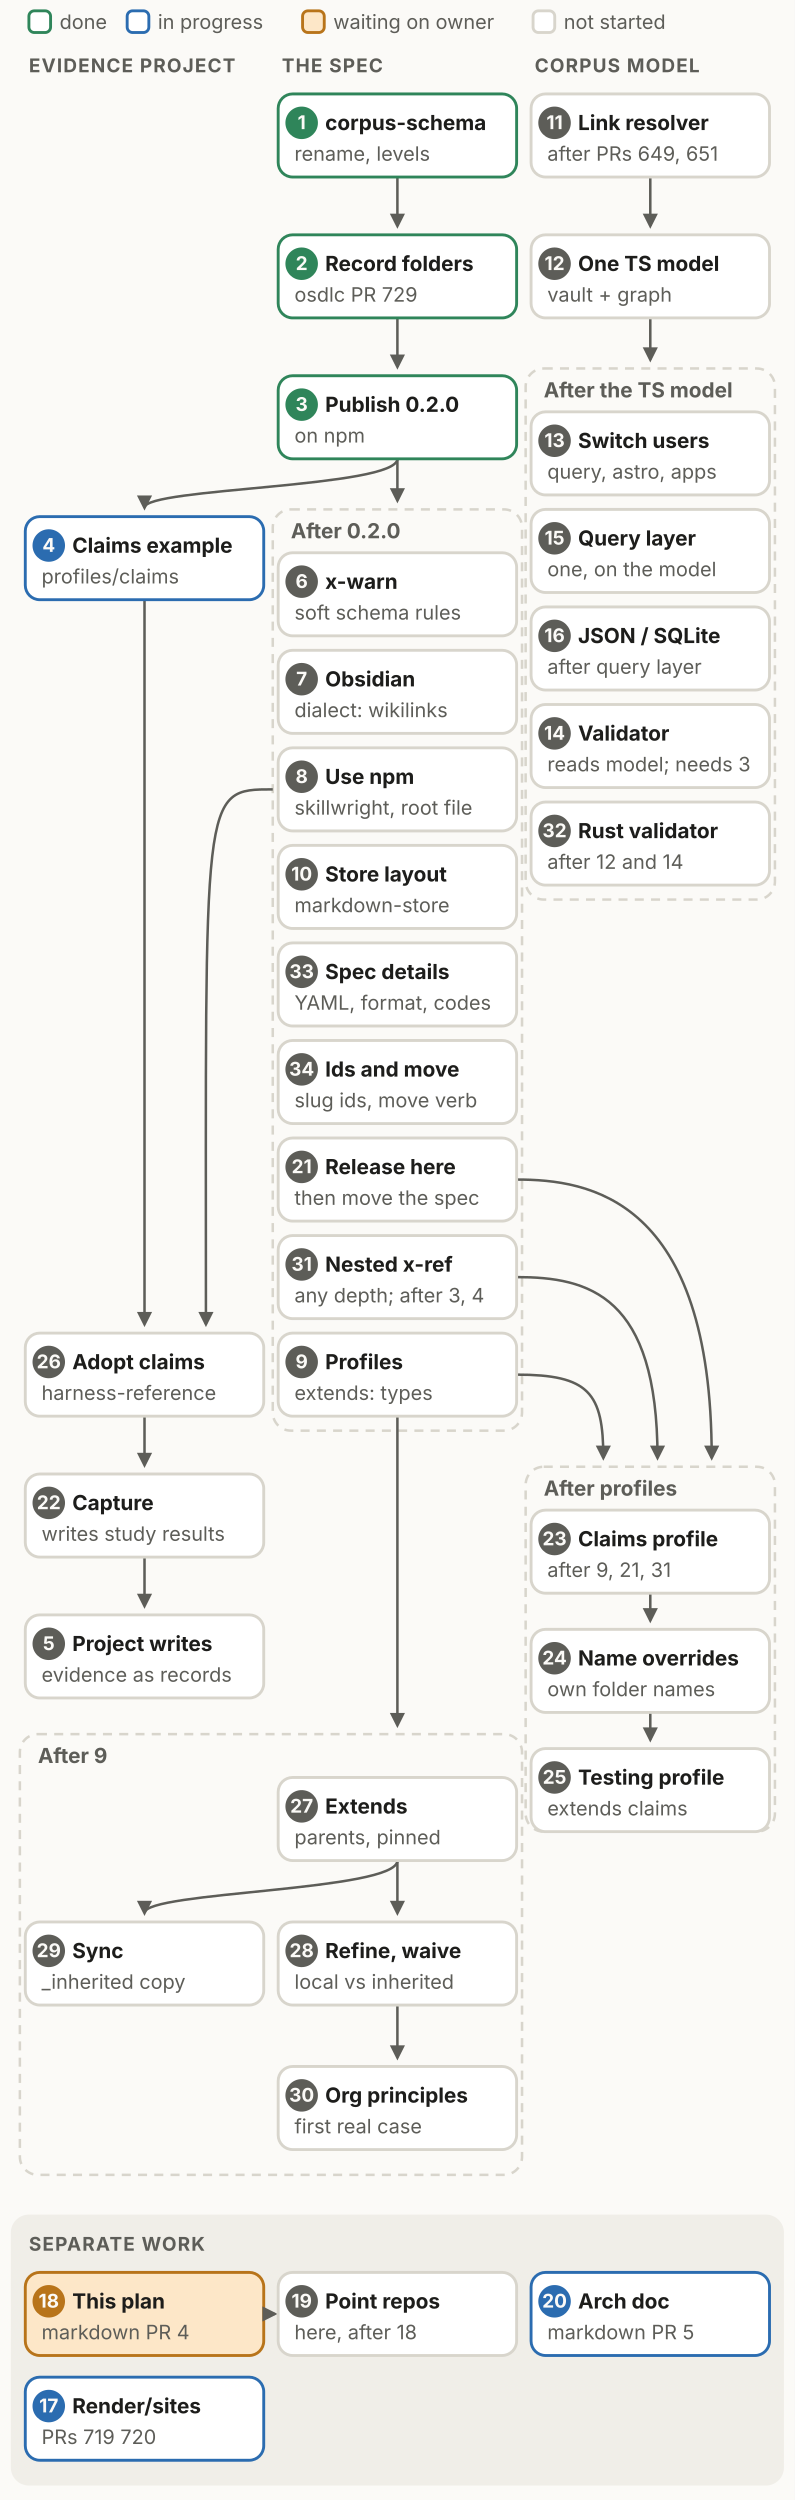
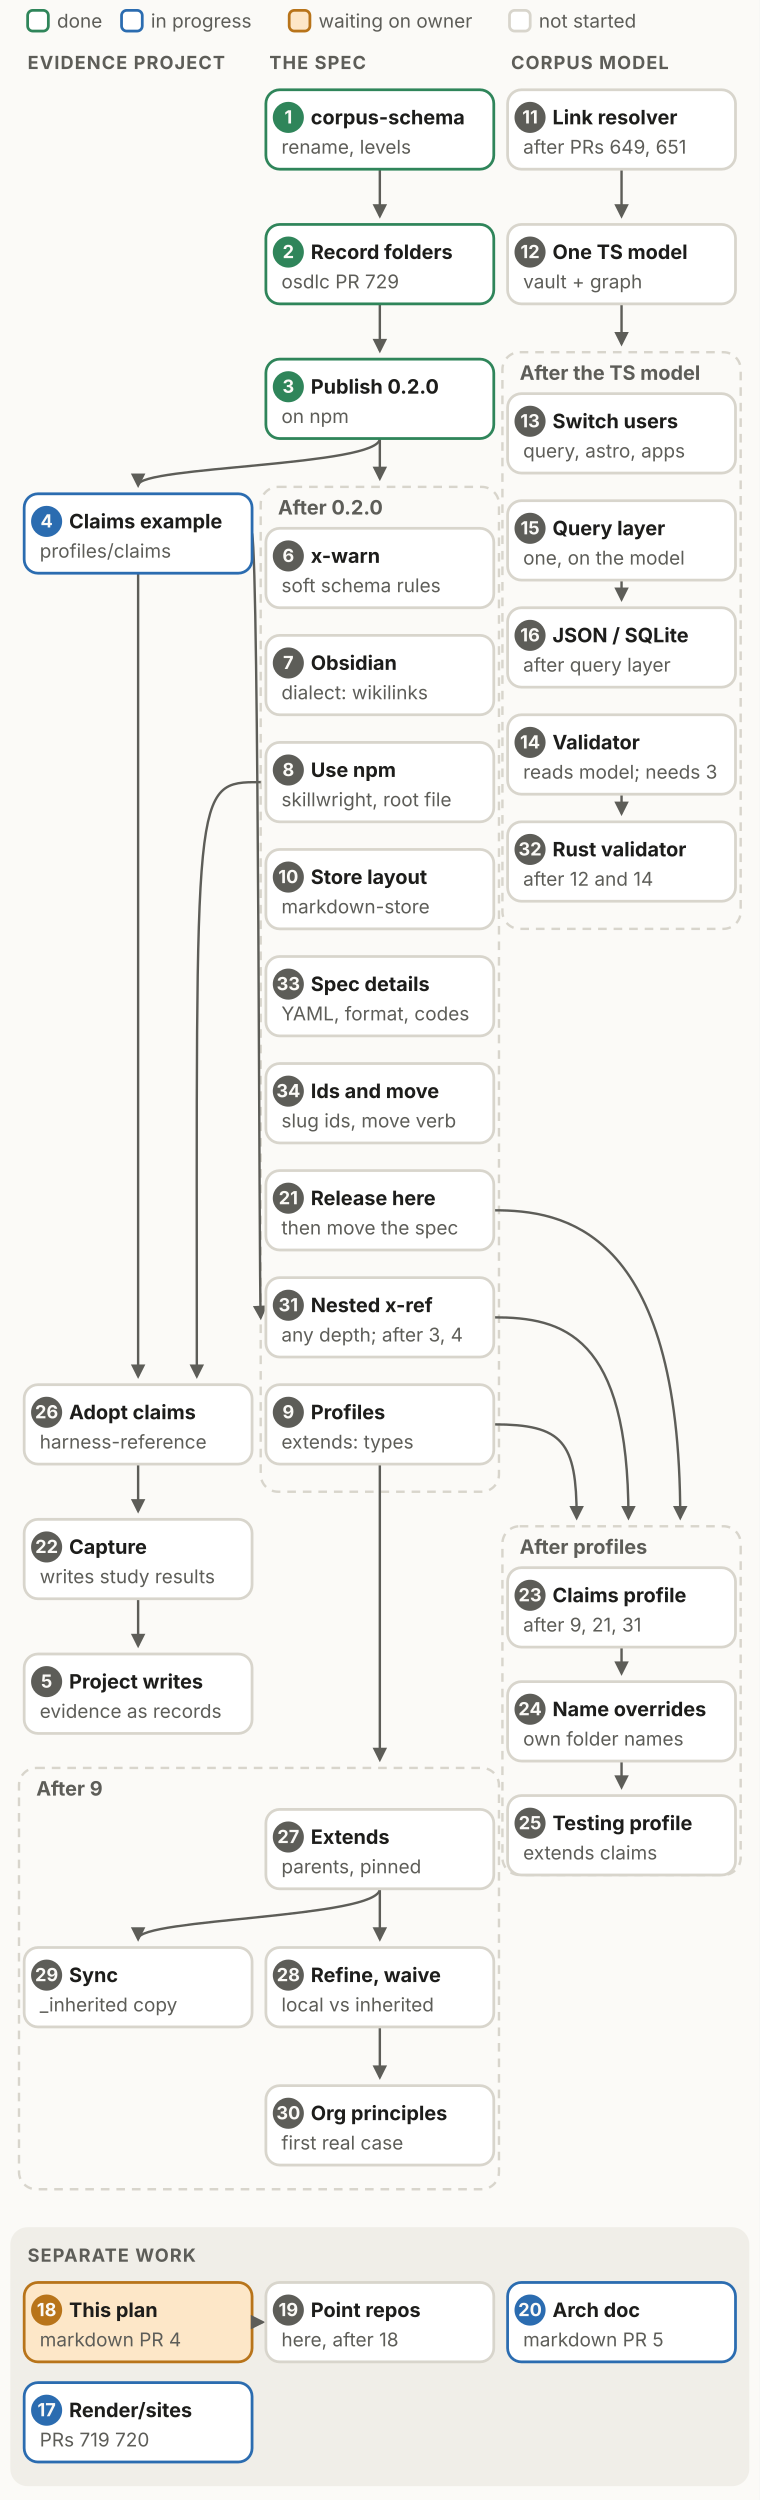
- <svg xmlns="http://www.w3.org/2000/svg" viewBox="0 0 440 1384" width="880" font-family="system-ui, -apple-system, Segoe UI, sans-serif" role="img" aria-label="The task graph, with status and what must come first">
+ <svg xmlns="http://www.w3.org/2000/svg" viewBox="0 0 440 1448" width="880" font-family="system-ui, -apple-system, Segoe UI, sans-serif" role="img" aria-label="The task graph, with status and what must come first">
  <style>
.bg{fill:#fbfaf7} .band{fill:#f0eee8}
.rl{font-size:15px;font-weight:650;fill:#1d1d1b} .rs{font-size:12px;fill:#5d5d58}
.lang{font-size:10.5px;font-weight:700;letter-spacing:.06em;fill:#5d5d58}
.chip rect{fill:#ffffff;stroke-width:1.5} .chip.later rect{fill:none;stroke-dasharray:5 4}
.cn{font-size:13px;font-weight:650;fill:#1d1d1b} .cs{font-size:11px;fill:#5d5d58}
.r-osdlc rect{stroke:#2f855a} .r-osdlc .dot{fill:#2f855a}
.r-md rect{stroke:#b83280} .r-md .dot{fill:#b83280}
.r-dev rect{stroke:#2b6cb0} .r-dev .dot{fill:#2b6cb0}
.r-ont rect{stroke:#6b46c1} .r-ont .dot{fill:#6b46c1}
.r-sw rect{stroke:#c05621} .r-sw .dot{fill:#c05621}
.fb rect{fill:#fde8e8;stroke:#c53030} .fb text{font-size:10.5px;font-weight:700;fill:#c53030}
.dup{stroke:#c53030;stroke-width:1.6;stroke-dasharray:4 3}
.edge{fill:none;stroke:#5d5d58;stroke-width:1.4} .ahp{fill:#5d5d58}
.lvl rect{fill:#ffffff;stroke:#d8d5cc} .prof rect{fill:#fde7c8;stroke:#b8741a}
.tie{stroke:#b8741a;stroke-width:1.6;fill:none}
.task rect{stroke-width:1.6} .tt{font-size:11.5px;font-weight:650;fill:#1d1d1b}
.tn{fill:#1d1d1b} .tnt{font-size:10.5px;font-weight:700;fill:#fbfaf7}
.t-done rect{fill:#ffffff;stroke:#2f855a} .t-done .tn{fill:#2f855a}
.t-doing rect{fill:#ffffff;stroke:#2b6cb0} .t-doing .tn{fill:#2b6cb0}
.t-owner rect{fill:#fde7c8;stroke:#b8741a} .t-owner .tn{fill:#b8741a}
.t-todo rect{fill:#ffffff;stroke:#d8d5cc} .t-todo .tn{fill:#5d5d58}
.group{fill:none;stroke:#d8d5cc;stroke-width:1.4;stroke-dasharray:5 4} .gt{font-size:11.5px;font-weight:650;fill:#5d5d58}
@media (prefers-color-scheme: dark) {
.bg{fill:#16161a} .band{fill:#222227}
.rl{font-size:15px;font-weight:650;fill:#ececea} .rs{font-size:12px;fill:#a3a39d}
.lang{font-size:10.5px;font-weight:700;letter-spacing:.06em;fill:#a3a39d}
.chip rect{fill:#2b2b31;stroke-width:1.5} .chip.later rect{fill:none;stroke-dasharray:5 4}
.cn{font-size:13px;font-weight:650;fill:#ececea} .cs{font-size:11px;fill:#a3a39d}
.r-osdlc rect{stroke:#68d391} .r-osdlc .dot{fill:#68d391}
.r-md rect{stroke:#f687b3} .r-md .dot{fill:#f687b3}
.r-dev rect{stroke:#63b3ed} .r-dev .dot{fill:#63b3ed}
.r-ont rect{stroke:#b794f4} .r-ont .dot{fill:#b794f4}
.r-sw rect{stroke:#f6ad55} .r-sw .dot{fill:#f6ad55}
.fb rect{fill:#3b1d1d;stroke:#fc8181} .fb text{font-size:10.5px;font-weight:700;fill:#fc8181}
.dup{stroke:#fc8181;stroke-width:1.6;stroke-dasharray:4 3}
.edge{fill:none;stroke:#a3a39d;stroke-width:1.4} .ahp{fill:#a3a39d}
.lvl rect{fill:#2b2b31;stroke:#3a3a40} .prof rect{fill:#3d2f1c;stroke:#f6ad55}
.tie{stroke:#f6ad55;stroke-width:1.6;fill:none}
.task rect{stroke-width:1.6} .tt{font-size:11.5px;font-weight:650;fill:#ececea}
.tn{fill:#ececea} .tnt{font-size:10.5px;font-weight:700;fill:#16161a}
.t-done rect{fill:#2b2b31;stroke:#68d391} .t-done .tn{fill:#68d391}
.t-doing rect{fill:#2b2b31;stroke:#63b3ed} .t-doing .tn{fill:#63b3ed}
.t-owner rect{fill:#3d2f1c;stroke:#f6ad55} .t-owner .tn{fill:#f6ad55}
.t-todo rect{fill:#2b2b31;stroke:#3a3a40} .t-todo .tn{fill:#a3a39d}
.group{fill:none;stroke:#3a3a40;stroke-width:1.4;stroke-dasharray:5 4} .gt{font-size:11.5px;font-weight:650;fill:#a3a39d}
}</style>
-   <rect class="bg" width="440" height="1384" />
+   <rect class="bg" width="440" height="1448" />
  <defs>
    <marker id="ah" viewBox="0 0 10 10" refX="8" refY="5" markerWidth="6" markerHeight="6" orient="auto">
      <path d="M0,0L10,5L0,10z" class="ahp" />
    </marker>
  </defs>
  <g class="task t-done">
    <rect x="16" y="6" width="12" height="12" rx="3" />
  </g>
  <text class="cs" x="33" y="16">done</text>
  <g class="task t-doing">
    <rect x="70.4" y="6" width="12" height="12" rx="3" />
  </g>
  <text class="cs" x="87.4" y="16">in progress</text>
  <g class="task t-owner">
    <rect x="167.5" y="6" width="12" height="12" rx="3" />
  </g>
  <text class="cs" x="184.5" y="16">waiting on owner</text>
  <g class="task t-todo">
    <rect x="295.1" y="6" width="12" height="12" rx="3" />
  </g>
  <text class="cs" x="312.1" y="16">not started</text>
  <text class="lang" x="16" y="40">EVIDENCE PROJECT</text>
  <text class="lang" x="156" y="40">THE SPEC</text>
  <text class="lang" x="296" y="40">CORPUS MODEL</text>
-   <rect class="group" x="151" y="282" width="138" height="510" rx="10" />
+   <rect class="group" x="151" y="282" width="138" height="582" rx="10" />
  <text class="gt" x="161" y="298">After 0.2.0</text>
  <path class="edge" d="M220.0,254 C220.0,268.0 220.0,268.0 220.0,277" marker-end="url(#ah)" />
-   <rect class="group" x="291" y="204" width="138" height="294" rx="10" />
+   <rect class="group" x="291" y="204" width="138" height="334" rx="10" />
  <text class="gt" x="301" y="220">After the TS model</text>
  <path class="edge" d="M360.0,176 C360.0,190.0 360.0,190.0 360.0,199" marker-end="url(#ah)" />
-   <path class="edge" d="M80.0,332 C80.0,535.0 80.0,535.0 80.0,733" marker-end="url(#ah)" />
-   <path class="edge" d="M80.0,784 C80.0,800.0 80.0,800.0 80.0,811" marker-end="url(#ah)" />
-   <path class="edge" d="M80.0,862 C80.0,878.0 80.0,878.0 80.0,889" marker-end="url(#ah)" />
-   <path class="edge" d="M151,437.0 C111,437.0 114,437.0 114,733" marker-end="url(#ah)" />
-   <rect class="group" x="291" y="812" width="138" height="202" rx="10" />
-   <text class="gt" x="301" y="828">After profiles</text>
-   <path class="edge" d="M360.0,882 C360.0,892.0 360.0,892.0 360.0,897" marker-end="url(#ah)" />
-   <path class="edge" d="M360.0,948 C360.0,958.0 360.0,958.0 360.0,963" marker-end="url(#ah)" />
-   <path class="edge" d="M286,653.0 C326,653.0 394,663.0 394,807" marker-end="url(#ah)" />
-   <path class="edge" d="M286,707.0 C326,707.0 364,717.0 364,807" marker-end="url(#ah)" />
-   <path class="edge" d="M286,761.0 C326,761.0 334,771.0 334,807" marker-end="url(#ah)" />
-   <rect class="group" x="11" y="960" width="278" height="244" rx="10" />
-   <text class="gt" x="21" y="976">After 9</text>
-   <path class="edge" d="M220.0,1030 C220.0,1047.0 220.0,1047.0 220.0,1059" marker-end="url(#ah)" />
-   <path class="edge" d="M220.0,1110 C220.0,1127.0 220.0,1127.0 220.0,1139" marker-end="url(#ah)" />
-   <path class="edge" d="M220.0,1030 C220.0,1047.0 80.0,1047.0 80.0,1059" marker-end="url(#ah)" />
-   <path class="edge" d="M220.0,784 C220.0,872.0 220.0,872.0 220.0,955" marker-end="url(#ah)" />
+   <path class="edge" d="M360.0,336 C360.0,344.0 360.0,344.0 360.0,347" marker-end="url(#ah)" />
+   <path class="edge" d="M360.0,460 C360.0,468.0 360.0,468.0 360.0,471" marker-end="url(#ah)" />
+   <path class="edge" d="M80.0,332 C80.0,567.0 80.0,567.0 80.0,797" marker-end="url(#ah)" />
+   <path class="edge" d="M80.0,848 C80.0,864.0 80.0,864.0 80.0,875" marker-end="url(#ah)" />
+   <path class="edge" d="M80.0,926 C80.0,942.0 80.0,942.0 80.0,953" marker-end="url(#ah)" />
+   <path class="edge" d="M151,453.0 C111,453.0 114,453.0 114,797" marker-end="url(#ah)" />
+   <path class="edge" d="M146,309.0 C150,329.0 150,743.0 151,763.0" marker-end="url(#ah)" />
+   <rect class="group" x="291" y="884" width="138" height="202" rx="10" />
+   <text class="gt" x="301" y="900">After profiles</text>
+   <path class="edge" d="M360.0,954 C360.0,964.0 360.0,964.0 360.0,969" marker-end="url(#ah)" />
+   <path class="edge" d="M360.0,1020 C360.0,1030.0 360.0,1030.0 360.0,1035" marker-end="url(#ah)" />
+   <path class="edge" d="M286,701.0 C326,701.0 394,711.0 394,879" marker-end="url(#ah)" />
+   <path class="edge" d="M286,763.0 C326,763.0 364,773.0 364,879" marker-end="url(#ah)" />
+   <path class="edge" d="M286,825.0 C326,825.0 334,835.0 334,879" marker-end="url(#ah)" />
+   <rect class="group" x="11" y="1024" width="278" height="244" rx="10" />
+   <text class="gt" x="21" y="1040">After 9</text>
+   <path class="edge" d="M220.0,1094 C220.0,1111.0 220.0,1111.0 220.0,1123" marker-end="url(#ah)" />
+   <path class="edge" d="M220.0,1174 C220.0,1191.0 220.0,1191.0 220.0,1203" marker-end="url(#ah)" />
+   <path class="edge" d="M220.0,1094 C220.0,1111.0 80.0,1111.0 80.0,1123" marker-end="url(#ah)" />
+   <path class="edge" d="M220.0,848 C220.0,936.0 220.0,936.0 220.0,1019" marker-end="url(#ah)" />
  <path class="edge" d="M220.0,98 C220.0,114.0 220.0,114.0 220.0,125" marker-end="url(#ah)" />
  <path class="edge" d="M360.0,98 C360.0,114.0 360.0,114.0 360.0,125" marker-end="url(#ah)" />
  <path class="edge" d="M220.0,176 C220.0,192.0 220.0,192.0 220.0,203" marker-end="url(#ah)" />
  <path class="edge" d="M220.0,254 C220.0,270.0 80.0,270.0 80.0,281" marker-end="url(#ah)" />
  <g class="task t-doing">
    <rect x="14" y="286" width="132" height="46" rx="8" />
    <circle cx="27" cy="302" r="9" class="tn" />
    <text x="27" y="305.5" text-anchor="middle" class="tnt">4</text>
    <text x="40" y="306" class="tt">Claims example</text>
    <text x="23" y="323" class="cs">profiles/claims</text>
  </g>
  <g class="task t-done">
    <rect x="154" y="52" width="132" height="46" rx="8" />
    <circle cx="167" cy="68" r="9" class="tn" />
    <text x="167" y="71.5" text-anchor="middle" class="tnt">1</text>
    <text x="180" y="72" class="tt">corpus-schema</text>
    <text x="163" y="89" class="cs">rename, levels</text>
  </g>
  <g class="task t-todo">
    <rect x="294" y="52" width="132" height="46" rx="8" />
    <circle cx="307" cy="68" r="9" class="tn" />
    <text x="307" y="71.5" text-anchor="middle" class="tnt">11</text>
    <text x="320" y="72" class="tt">Link resolver</text>
    <text x="303" y="89" class="cs">after PRs 649, 651</text>
  </g>
  <g class="task t-done">
    <rect x="154" y="130" width="132" height="46" rx="8" />
    <circle cx="167" cy="146" r="9" class="tn" />
    <text x="167" y="149.5" text-anchor="middle" class="tnt">2</text>
    <text x="180" y="150" class="tt">Record folders</text>
    <text x="163" y="167" class="cs">osdlc PR 729</text>
  </g>
  <g class="task t-todo">
    <rect x="294" y="130" width="132" height="46" rx="8" />
    <circle cx="307" cy="146" r="9" class="tn" />
    <text x="307" y="149.5" text-anchor="middle" class="tnt">12</text>
    <text x="320" y="150" class="tt">One TS model</text>
    <text x="303" y="167" class="cs">vault + graph</text>
  </g>
  <g class="task t-done">
    <rect x="154" y="208" width="132" height="46" rx="8" />
    <circle cx="167" cy="224" r="9" class="tn" />
    <text x="167" y="227.5" text-anchor="middle" class="tnt">3</text>
    <text x="180" y="228" class="tt">Publish 0.2.0</text>
    <text x="163" y="245" class="cs">on npm</text>
  </g>
  <g class="task t-todo">
    <rect x="154" y="306" width="132" height="46" rx="8" />
    <circle cx="167" cy="322" r="9" class="tn" />
    <text x="167" y="325.5" text-anchor="middle" class="tnt">6</text>
    <text x="180" y="326" class="tt">x-warn</text>
    <text x="163" y="343" class="cs">soft schema rules</text>
  </g>
  <g class="task t-todo">
-     <rect x="154" y="360" width="132" height="46" rx="8" />
-     <circle cx="167" cy="376" r="9" class="tn" />
-     <text x="167" y="379.5" text-anchor="middle" class="tnt">7</text>
-     <text x="180" y="380" class="tt">Obsidian</text>
-     <text x="163" y="397" class="cs">dialect: wikilinks</text>
-   </g>
-   <g class="task t-todo">
-     <rect x="154" y="414" width="132" height="46" rx="8" />
-     <circle cx="167" cy="430" r="9" class="tn" />
-     <text x="167" y="433.5" text-anchor="middle" class="tnt">8</text>
-     <text x="180" y="434" class="tt">Use npm</text>
-     <text x="163" y="451" class="cs">skillwright, root file</text>
-   </g>
-   <g class="task t-todo">
-     <rect x="154" y="468" width="132" height="46" rx="8" />
-     <circle cx="167" cy="484" r="9" class="tn" />
-     <text x="167" y="487.5" text-anchor="middle" class="tnt">10</text>
-     <text x="180" y="488" class="tt">Store layout</text>
-     <text x="163" y="505" class="cs">markdown-store</text>
-   </g>
-   <g class="task t-todo">
-     <rect x="154" y="522" width="132" height="46" rx="8" />
-     <circle cx="167" cy="538" r="9" class="tn" />
-     <text x="167" y="541.5" text-anchor="middle" class="tnt">33</text>
-     <text x="180" y="542" class="tt">Spec details</text>
-     <text x="163" y="559" class="cs">YAML, format, codes</text>
-   </g>
-   <g class="task t-todo">
-     <rect x="154" y="576" width="132" height="46" rx="8" />
-     <circle cx="167" cy="592" r="9" class="tn" />
-     <text x="167" y="595.5" text-anchor="middle" class="tnt">34</text>
-     <text x="180" y="596" class="tt">Ids and move</text>
-     <text x="163" y="613" class="cs">slug ids, move verb</text>
-   </g>
-   <g class="task t-todo">
-     <rect x="154" y="630" width="132" height="46" rx="8" />
-     <circle cx="167" cy="646" r="9" class="tn" />
-     <text x="167" y="649.5" text-anchor="middle" class="tnt">21</text>
-     <text x="180" y="650" class="tt">Release here</text>
-     <text x="163" y="667" class="cs">then move the spec</text>
-   </g>
-   <g class="task t-todo">
-     <rect x="154" y="684" width="132" height="46" rx="8" />
-     <circle cx="167" cy="700" r="9" class="tn" />
-     <text x="167" y="703.5" text-anchor="middle" class="tnt">31</text>
-     <text x="180" y="704" class="tt">Nested x-ref</text>
-     <text x="163" y="721" class="cs">any depth; after 3, 4</text>
-   </g>
-   <g class="task t-todo">
-     <rect x="154" y="738" width="132" height="46" rx="8" />
-     <circle cx="167" cy="754" r="9" class="tn" />
-     <text x="167" y="757.5" text-anchor="middle" class="tnt">9</text>
-     <text x="180" y="758" class="tt">Profiles</text>
-     <text x="163" y="775" class="cs">extends: types</text>
+     <rect x="154" y="368" width="132" height="46" rx="8" />
+     <circle cx="167" cy="384" r="9" class="tn" />
+     <text x="167" y="387.5" text-anchor="middle" class="tnt">7</text>
+     <text x="180" y="388" class="tt">Obsidian</text>
+     <text x="163" y="405" class="cs">dialect: wikilinks</text>
+   </g>
+   <g class="task t-todo">
+     <rect x="154" y="430" width="132" height="46" rx="8" />
+     <circle cx="167" cy="446" r="9" class="tn" />
+     <text x="167" y="449.5" text-anchor="middle" class="tnt">8</text>
+     <text x="180" y="450" class="tt">Use npm</text>
+     <text x="163" y="467" class="cs">skillwright, root file</text>
+   </g>
+   <g class="task t-todo">
+     <rect x="154" y="492" width="132" height="46" rx="8" />
+     <circle cx="167" cy="508" r="9" class="tn" />
+     <text x="167" y="511.5" text-anchor="middle" class="tnt">10</text>
+     <text x="180" y="512" class="tt">Store layout</text>
+     <text x="163" y="529" class="cs">markdown-store</text>
+   </g>
+   <g class="task t-todo">
+     <rect x="154" y="554" width="132" height="46" rx="8" />
+     <circle cx="167" cy="570" r="9" class="tn" />
+     <text x="167" y="573.5" text-anchor="middle" class="tnt">33</text>
+     <text x="180" y="574" class="tt">Spec details</text>
+     <text x="163" y="591" class="cs">YAML, format, codes</text>
+   </g>
+   <g class="task t-todo">
+     <rect x="154" y="616" width="132" height="46" rx="8" />
+     <circle cx="167" cy="632" r="9" class="tn" />
+     <text x="167" y="635.5" text-anchor="middle" class="tnt">34</text>
+     <text x="180" y="636" class="tt">Ids and move</text>
+     <text x="163" y="653" class="cs">slug ids, move verb</text>
+   </g>
+   <g class="task t-todo">
+     <rect x="154" y="678" width="132" height="46" rx="8" />
+     <circle cx="167" cy="694" r="9" class="tn" />
+     <text x="167" y="697.5" text-anchor="middle" class="tnt">21</text>
+     <text x="180" y="698" class="tt">Release here</text>
+     <text x="163" y="715" class="cs">then move the spec</text>
+   </g>
+   <g class="task t-todo">
+     <rect x="154" y="740" width="132" height="46" rx="8" />
+     <circle cx="167" cy="756" r="9" class="tn" />
+     <text x="167" y="759.5" text-anchor="middle" class="tnt">31</text>
+     <text x="180" y="760" class="tt">Nested x-ref</text>
+     <text x="163" y="777" class="cs">any depth; after 3, 4</text>
+   </g>
+   <g class="task t-todo">
+     <rect x="154" y="802" width="132" height="46" rx="8" />
+     <circle cx="167" cy="818" r="9" class="tn" />
+     <text x="167" y="821.5" text-anchor="middle" class="tnt">9</text>
+     <text x="180" y="822" class="tt">Profiles</text>
+     <text x="163" y="839" class="cs">extends: types</text>
  </g>
  <g class="task t-todo">
    <rect x="294" y="228" width="132" height="46" rx="8" />
    <circle cx="307" cy="244" r="9" class="tn" />
    <text x="307" y="247.5" text-anchor="middle" class="tnt">13</text>
    <text x="320" y="248" class="tt">Switch users</text>
    <text x="303" y="265" class="cs">query, astro, apps</text>
  </g>
  <g class="task t-todo">
-     <rect x="294" y="282" width="132" height="46" rx="8" />
-     <circle cx="307" cy="298" r="9" class="tn" />
-     <text x="307" y="301.5" text-anchor="middle" class="tnt">15</text>
-     <text x="320" y="302" class="tt">Query layer</text>
-     <text x="303" y="319" class="cs">one, on the model</text>
-   </g>
-   <g class="task t-todo">
-     <rect x="294" y="336" width="132" height="46" rx="8" />
-     <circle cx="307" cy="352" r="9" class="tn" />
-     <text x="307" y="355.5" text-anchor="middle" class="tnt">16</text>
-     <text x="320" y="356" class="tt">JSON / SQLite</text>
-     <text x="303" y="373" class="cs">after query layer</text>
-   </g>
-   <g class="task t-todo">
-     <rect x="294" y="390" width="132" height="46" rx="8" />
-     <circle cx="307" cy="406" r="9" class="tn" />
-     <text x="307" y="409.5" text-anchor="middle" class="tnt">14</text>
-     <text x="320" y="410" class="tt">Validator</text>
-     <text x="303" y="427" class="cs">reads model; needs 3</text>
-   </g>
-   <g class="task t-todo">
-     <rect x="294" y="444" width="132" height="46" rx="8" />
-     <circle cx="307" cy="460" r="9" class="tn" />
-     <text x="307" y="463.5" text-anchor="middle" class="tnt">32</text>
-     <text x="320" y="464" class="tt">Rust validator</text>
-     <text x="303" y="481" class="cs">after 12 and 14</text>
-   </g>
-   <g class="task t-todo">
-     <rect x="14" y="738" width="132" height="46" rx="8" />
-     <circle cx="27" cy="754" r="9" class="tn" />
-     <text x="27" y="757.5" text-anchor="middle" class="tnt">26</text>
-     <text x="40" y="758" class="tt">Adopt claims</text>
-     <text x="23" y="775" class="cs">harness-reference</text>
-   </g>
-   <g class="task t-todo">
-     <rect x="14" y="816" width="132" height="46" rx="8" />
-     <circle cx="27" cy="832" r="9" class="tn" />
-     <text x="27" y="835.5" text-anchor="middle" class="tnt">22</text>
-     <text x="40" y="836" class="tt">Capture</text>
-     <text x="23" y="853" class="cs">writes study results</text>
-   </g>
-   <g class="task t-todo">
-     <rect x="14" y="894" width="132" height="46" rx="8" />
-     <circle cx="27" cy="910" r="9" class="tn" />
-     <text x="27" y="913.5" text-anchor="middle" class="tnt">5</text>
-     <text x="40" y="914" class="tt">Project writes</text>
-     <text x="23" y="931" class="cs">evidence as records</text>
-   </g>
-   <g class="task t-todo">
-     <rect x="294" y="836" width="132" height="46" rx="8" />
-     <circle cx="307" cy="852" r="9" class="tn" />
-     <text x="307" y="855.5" text-anchor="middle" class="tnt">23</text>
-     <text x="320" y="856" class="tt">Claims profile</text>
-     <text x="303" y="873" class="cs">after 9, 21, 31</text>
-   </g>
-   <g class="task t-todo">
-     <rect x="294" y="902" width="132" height="46" rx="8" />
-     <circle cx="307" cy="918" r="9" class="tn" />
-     <text x="307" y="921.5" text-anchor="middle" class="tnt">24</text>
-     <text x="320" y="922" class="tt">Name overrides</text>
-     <text x="303" y="939" class="cs">own folder names</text>
-   </g>
-   <g class="task t-todo">
-     <rect x="294" y="968" width="132" height="46" rx="8" />
-     <circle cx="307" cy="984" r="9" class="tn" />
-     <text x="307" y="987.5" text-anchor="middle" class="tnt">25</text>
-     <text x="320" y="988" class="tt">Testing profile</text>
-     <text x="303" y="1005" class="cs">extends claims</text>
-   </g>
-   <g class="task t-todo">
-     <rect x="154" y="984" width="132" height="46" rx="8" />
-     <circle cx="167" cy="1000" r="9" class="tn" />
-     <text x="167" y="1003.5" text-anchor="middle" class="tnt">27</text>
-     <text x="180" y="1004" class="tt">Extends</text>
-     <text x="163" y="1021" class="cs">parents, pinned</text>
-   </g>
-   <g class="task t-todo">
-     <rect x="154" y="1064" width="132" height="46" rx="8" />
-     <circle cx="167" cy="1080" r="9" class="tn" />
-     <text x="167" y="1083.5" text-anchor="middle" class="tnt">28</text>
-     <text x="180" y="1084" class="tt">Refine, waive</text>
-     <text x="163" y="1101" class="cs">local vs inherited</text>
-   </g>
-   <g class="task t-todo">
-     <rect x="14" y="1064" width="132" height="46" rx="8" />
-     <circle cx="27" cy="1080" r="9" class="tn" />
-     <text x="27" y="1083.5" text-anchor="middle" class="tnt">29</text>
-     <text x="40" y="1084" class="tt">Sync</text>
-     <text x="23" y="1101" class="cs">_inherited copy</text>
-   </g>
-   <g class="task t-todo">
-     <rect x="154" y="1144" width="132" height="46" rx="8" />
-     <circle cx="167" cy="1160" r="9" class="tn" />
-     <text x="167" y="1163.5" text-anchor="middle" class="tnt">30</text>
-     <text x="180" y="1164" class="tt">Org principles</text>
-     <text x="163" y="1181" class="cs">first real case</text>
-   </g>
-   <rect class="band" x="6" y="1226" width="428" height="150" rx="10" />
-   <text class="lang" x="16" y="1246">SEPARATE WORK</text>
+     <rect x="294" y="290" width="132" height="46" rx="8" />
+     <circle cx="307" cy="306" r="9" class="tn" />
+     <text x="307" y="309.5" text-anchor="middle" class="tnt">15</text>
+     <text x="320" y="310" class="tt">Query layer</text>
+     <text x="303" y="327" class="cs">one, on the model</text>
+   </g>
+   <g class="task t-todo">
+     <rect x="294" y="352" width="132" height="46" rx="8" />
+     <circle cx="307" cy="368" r="9" class="tn" />
+     <text x="307" y="371.5" text-anchor="middle" class="tnt">16</text>
+     <text x="320" y="372" class="tt">JSON / SQLite</text>
+     <text x="303" y="389" class="cs">after query layer</text>
+   </g>
+   <g class="task t-todo">
+     <rect x="294" y="414" width="132" height="46" rx="8" />
+     <circle cx="307" cy="430" r="9" class="tn" />
+     <text x="307" y="433.5" text-anchor="middle" class="tnt">14</text>
+     <text x="320" y="434" class="tt">Validator</text>
+     <text x="303" y="451" class="cs">reads model; needs 3</text>
+   </g>
+   <g class="task t-todo">
+     <rect x="294" y="476" width="132" height="46" rx="8" />
+     <circle cx="307" cy="492" r="9" class="tn" />
+     <text x="307" y="495.5" text-anchor="middle" class="tnt">32</text>
+     <text x="320" y="496" class="tt">Rust validator</text>
+     <text x="303" y="513" class="cs">after 12 and 14</text>
+   </g>
+   <g class="task t-todo">
+     <rect x="14" y="802" width="132" height="46" rx="8" />
+     <circle cx="27" cy="818" r="9" class="tn" />
+     <text x="27" y="821.5" text-anchor="middle" class="tnt">26</text>
+     <text x="40" y="822" class="tt">Adopt claims</text>
+     <text x="23" y="839" class="cs">harness-reference</text>
+   </g>
+   <g class="task t-todo">
+     <rect x="14" y="880" width="132" height="46" rx="8" />
+     <circle cx="27" cy="896" r="9" class="tn" />
+     <text x="27" y="899.5" text-anchor="middle" class="tnt">22</text>
+     <text x="40" y="900" class="tt">Capture</text>
+     <text x="23" y="917" class="cs">writes study results</text>
+   </g>
+   <g class="task t-todo">
+     <rect x="14" y="958" width="132" height="46" rx="8" />
+     <circle cx="27" cy="974" r="9" class="tn" />
+     <text x="27" y="977.5" text-anchor="middle" class="tnt">5</text>
+     <text x="40" y="978" class="tt">Project writes</text>
+     <text x="23" y="995" class="cs">evidence as records</text>
+   </g>
+   <g class="task t-todo">
+     <rect x="294" y="908" width="132" height="46" rx="8" />
+     <circle cx="307" cy="924" r="9" class="tn" />
+     <text x="307" y="927.5" text-anchor="middle" class="tnt">23</text>
+     <text x="320" y="928" class="tt">Claims profile</text>
+     <text x="303" y="945" class="cs">after 9, 21, 31</text>
+   </g>
+   <g class="task t-todo">
+     <rect x="294" y="974" width="132" height="46" rx="8" />
+     <circle cx="307" cy="990" r="9" class="tn" />
+     <text x="307" y="993.5" text-anchor="middle" class="tnt">24</text>
+     <text x="320" y="994" class="tt">Name overrides</text>
+     <text x="303" y="1011" class="cs">own folder names</text>
+   </g>
+   <g class="task t-todo">
+     <rect x="294" y="1040" width="132" height="46" rx="8" />
+     <circle cx="307" cy="1056" r="9" class="tn" />
+     <text x="307" y="1059.5" text-anchor="middle" class="tnt">25</text>
+     <text x="320" y="1060" class="tt">Testing profile</text>
+     <text x="303" y="1077" class="cs">extends claims</text>
+   </g>
+   <g class="task t-todo">
+     <rect x="154" y="1048" width="132" height="46" rx="8" />
+     <circle cx="167" cy="1064" r="9" class="tn" />
+     <text x="167" y="1067.5" text-anchor="middle" class="tnt">27</text>
+     <text x="180" y="1068" class="tt">Extends</text>
+     <text x="163" y="1085" class="cs">parents, pinned</text>
+   </g>
+   <g class="task t-todo">
+     <rect x="154" y="1128" width="132" height="46" rx="8" />
+     <circle cx="167" cy="1144" r="9" class="tn" />
+     <text x="167" y="1147.5" text-anchor="middle" class="tnt">28</text>
+     <text x="180" y="1148" class="tt">Refine, waive</text>
+     <text x="163" y="1165" class="cs">local vs inherited</text>
+   </g>
+   <g class="task t-todo">
+     <rect x="14" y="1128" width="132" height="46" rx="8" />
+     <circle cx="27" cy="1144" r="9" class="tn" />
+     <text x="27" y="1147.5" text-anchor="middle" class="tnt">29</text>
+     <text x="40" y="1148" class="tt">Sync</text>
+     <text x="23" y="1165" class="cs">_inherited copy</text>
+   </g>
+   <g class="task t-todo">
+     <rect x="154" y="1208" width="132" height="46" rx="8" />
+     <circle cx="167" cy="1224" r="9" class="tn" />
+     <text x="167" y="1227.5" text-anchor="middle" class="tnt">30</text>
+     <text x="180" y="1228" class="tt">Org principles</text>
+     <text x="163" y="1245" class="cs">first real case</text>
+   </g>
+   <rect class="band" x="6" y="1290" width="428" height="150" rx="10" />
+   <text class="lang" x="16" y="1310">SEPARATE WORK</text>
  <g class="task t-owner">
-     <rect x="14" y="1258" width="132" height="46" rx="8" />
-     <circle cx="27" cy="1274" r="9" class="tn" />
-     <text x="27" y="1277.5" text-anchor="middle" class="tnt">18</text>
-     <text x="40" y="1278" class="tt">This plan</text>
-     <text x="23" y="1295" class="cs">markdown PR 4</text>
-   </g>
-   <line class="edge" x1="147" y1="1281.0" x2="152" y2="1281.0" marker-end="url(#ah)" />
-   <g class="task t-todo">
-     <rect x="154" y="1258" width="132" height="46" rx="8" />
-     <circle cx="167" cy="1274" r="9" class="tn" />
-     <text x="167" y="1277.5" text-anchor="middle" class="tnt">19</text>
-     <text x="180" y="1278" class="tt">Point repos</text>
-     <text x="163" y="1295" class="cs">here, after 18</text>
+     <rect x="14" y="1322" width="132" height="46" rx="8" />
+     <circle cx="27" cy="1338" r="9" class="tn" />
+     <text x="27" y="1341.5" text-anchor="middle" class="tnt">18</text>
+     <text x="40" y="1342" class="tt">This plan</text>
+     <text x="23" y="1359" class="cs">markdown PR 4</text>
+   </g>
+   <line class="edge" x1="147" y1="1345.0" x2="152" y2="1345.0" marker-end="url(#ah)" />
+   <g class="task t-todo">
+     <rect x="154" y="1322" width="132" height="46" rx="8" />
+     <circle cx="167" cy="1338" r="9" class="tn" />
+     <text x="167" y="1341.5" text-anchor="middle" class="tnt">19</text>
+     <text x="180" y="1342" class="tt">Point repos</text>
+     <text x="163" y="1359" class="cs">here, after 18</text>
  </g>
  <g class="task t-doing">
-     <rect x="294" y="1258" width="132" height="46" rx="8" />
-     <circle cx="307" cy="1274" r="9" class="tn" />
-     <text x="307" y="1277.5" text-anchor="middle" class="tnt">20</text>
-     <text x="320" y="1278" class="tt">Arch doc</text>
-     <text x="303" y="1295" class="cs">markdown PR 5</text>
+     <rect x="294" y="1322" width="132" height="46" rx="8" />
+     <circle cx="307" cy="1338" r="9" class="tn" />
+     <text x="307" y="1341.5" text-anchor="middle" class="tnt">20</text>
+     <text x="320" y="1342" class="tt">Arch doc</text>
+     <text x="303" y="1359" class="cs">markdown PR 5</text>
  </g>
  <g class="task t-doing">
-     <rect x="14" y="1316" width="132" height="46" rx="8" />
-     <circle cx="27" cy="1332" r="9" class="tn" />
-     <text x="27" y="1335.5" text-anchor="middle" class="tnt">17</text>
-     <text x="40" y="1336" class="tt">Render/sites</text>
-     <text x="23" y="1353" class="cs">PRs 719 720</text>
+     <rect x="14" y="1380" width="132" height="46" rx="8" />
+     <circle cx="27" cy="1396" r="9" class="tn" />
+     <text x="27" y="1399.5" text-anchor="middle" class="tnt">17</text>
+     <text x="40" y="1400" class="tt">Render/sites</text>
+     <text x="23" y="1417" class="cs">PRs 719 720</text>
  </g>
</svg>
